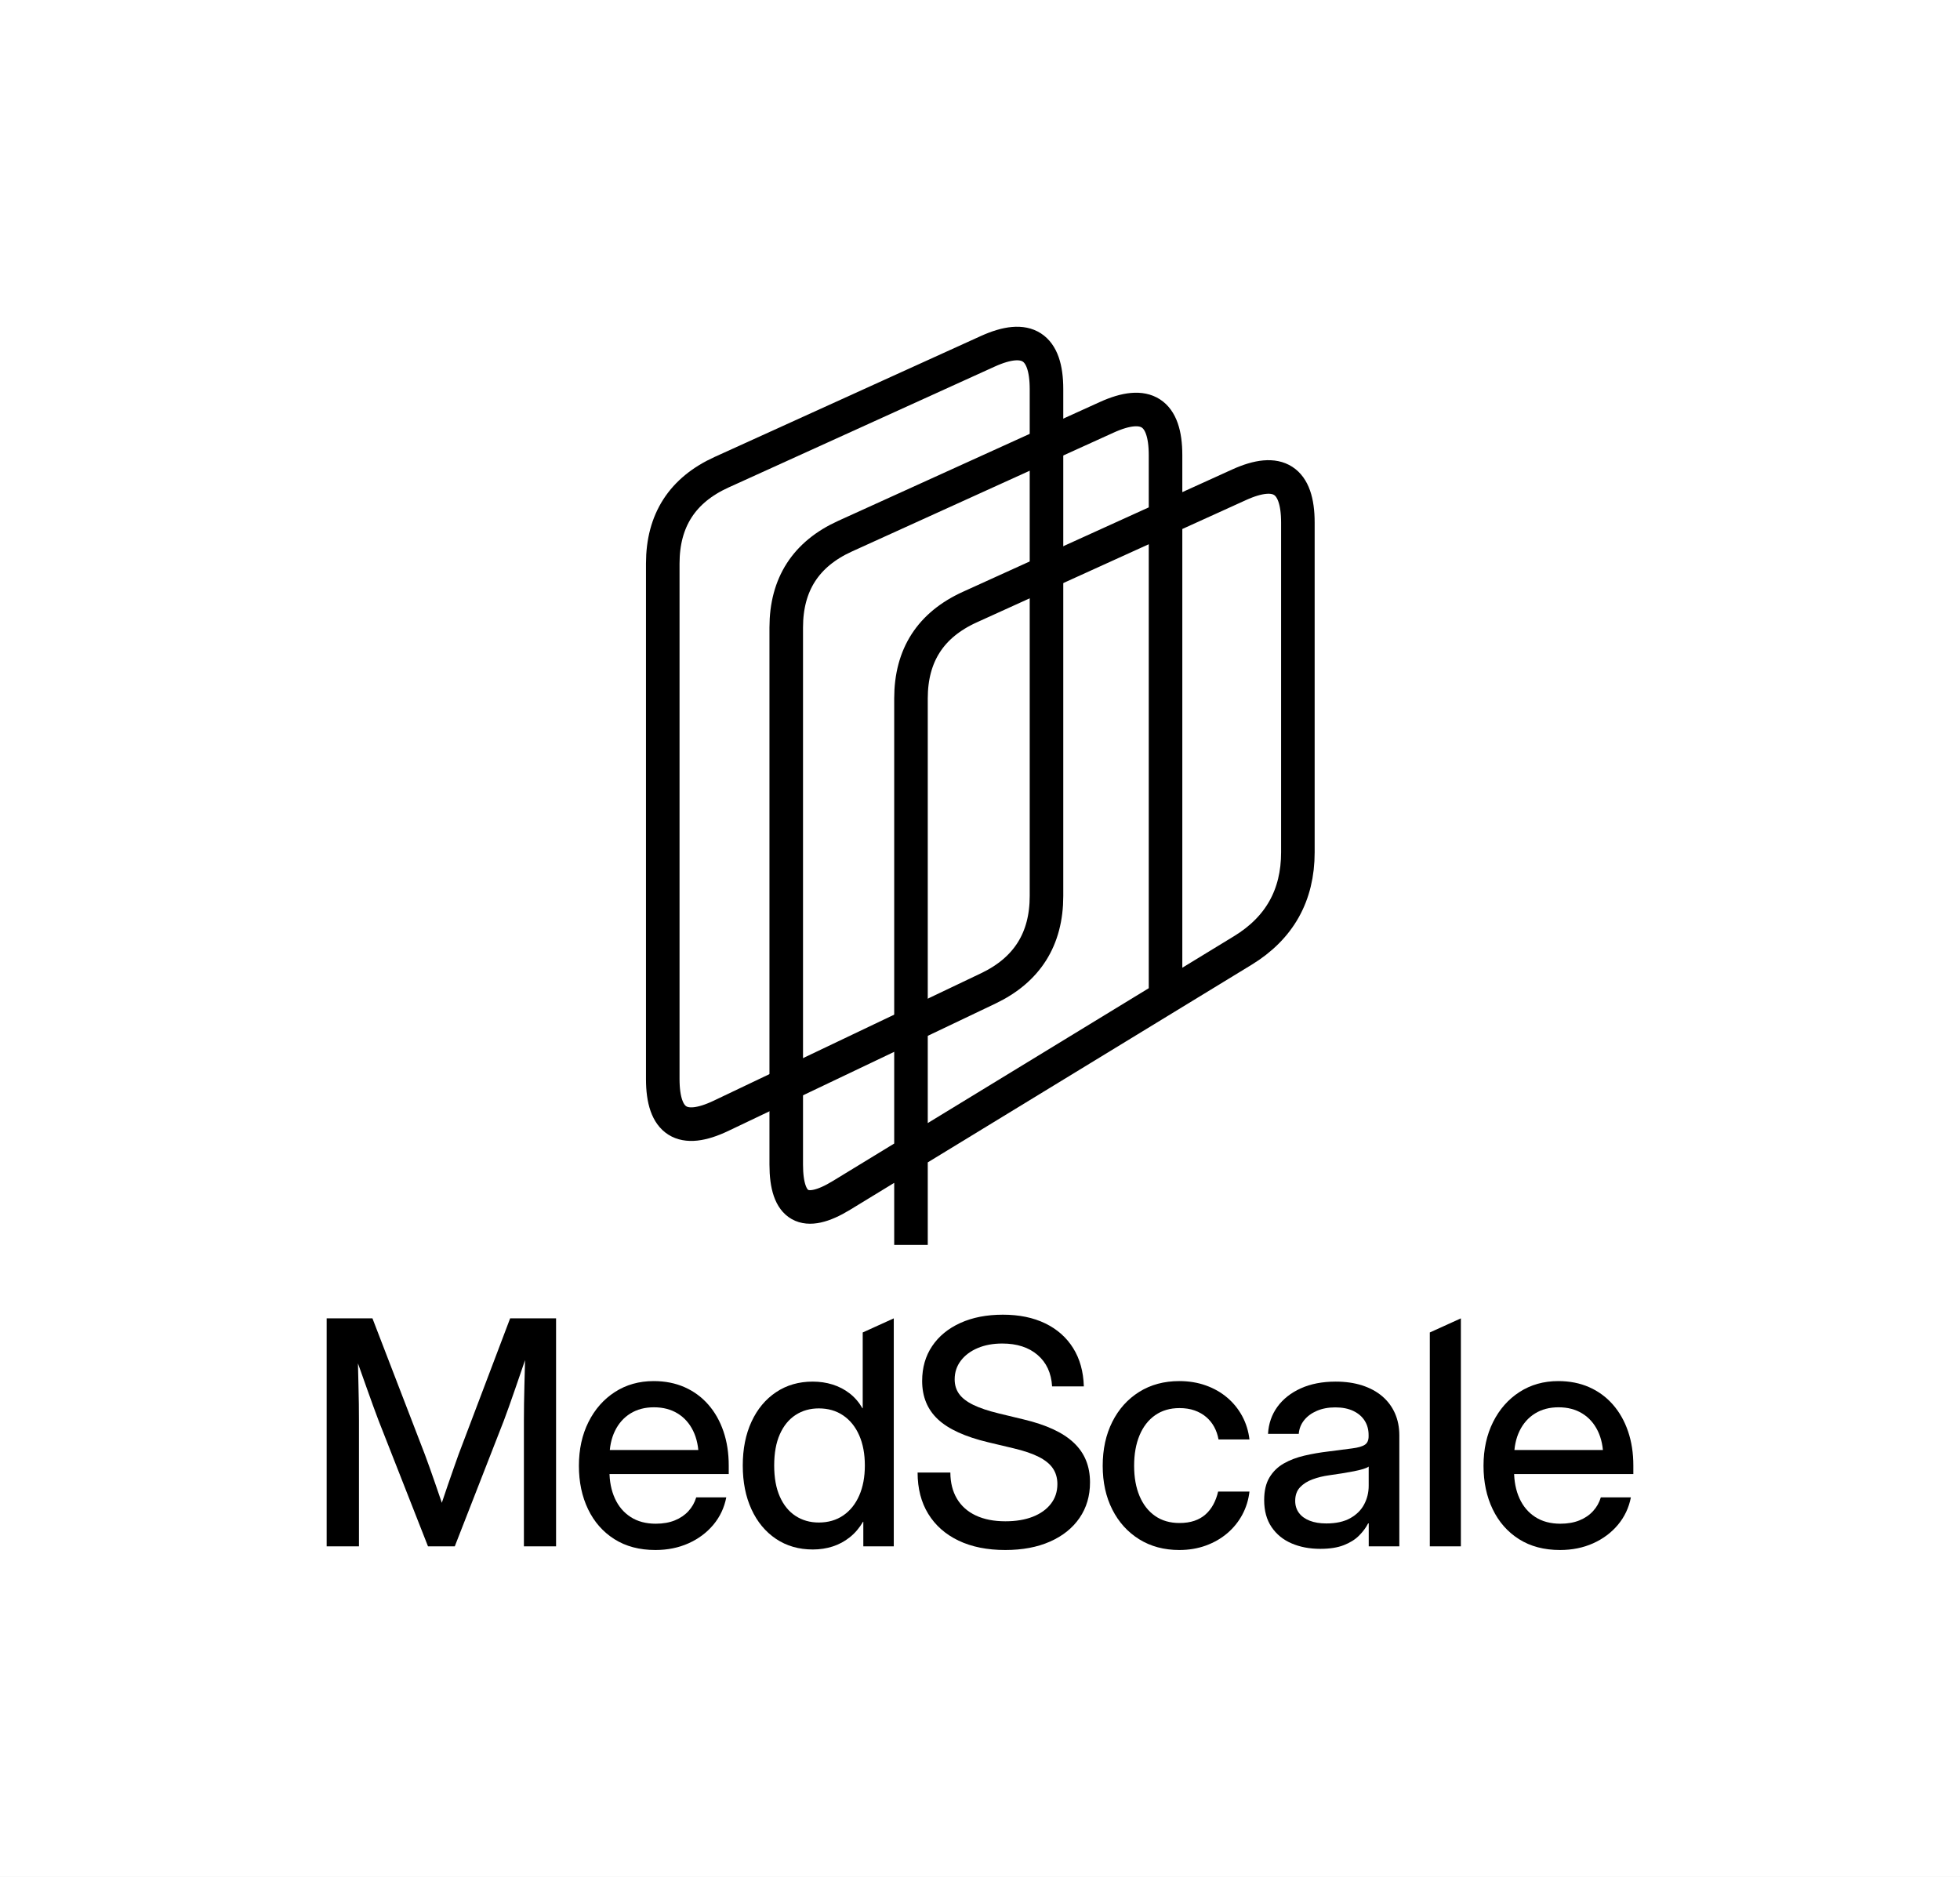
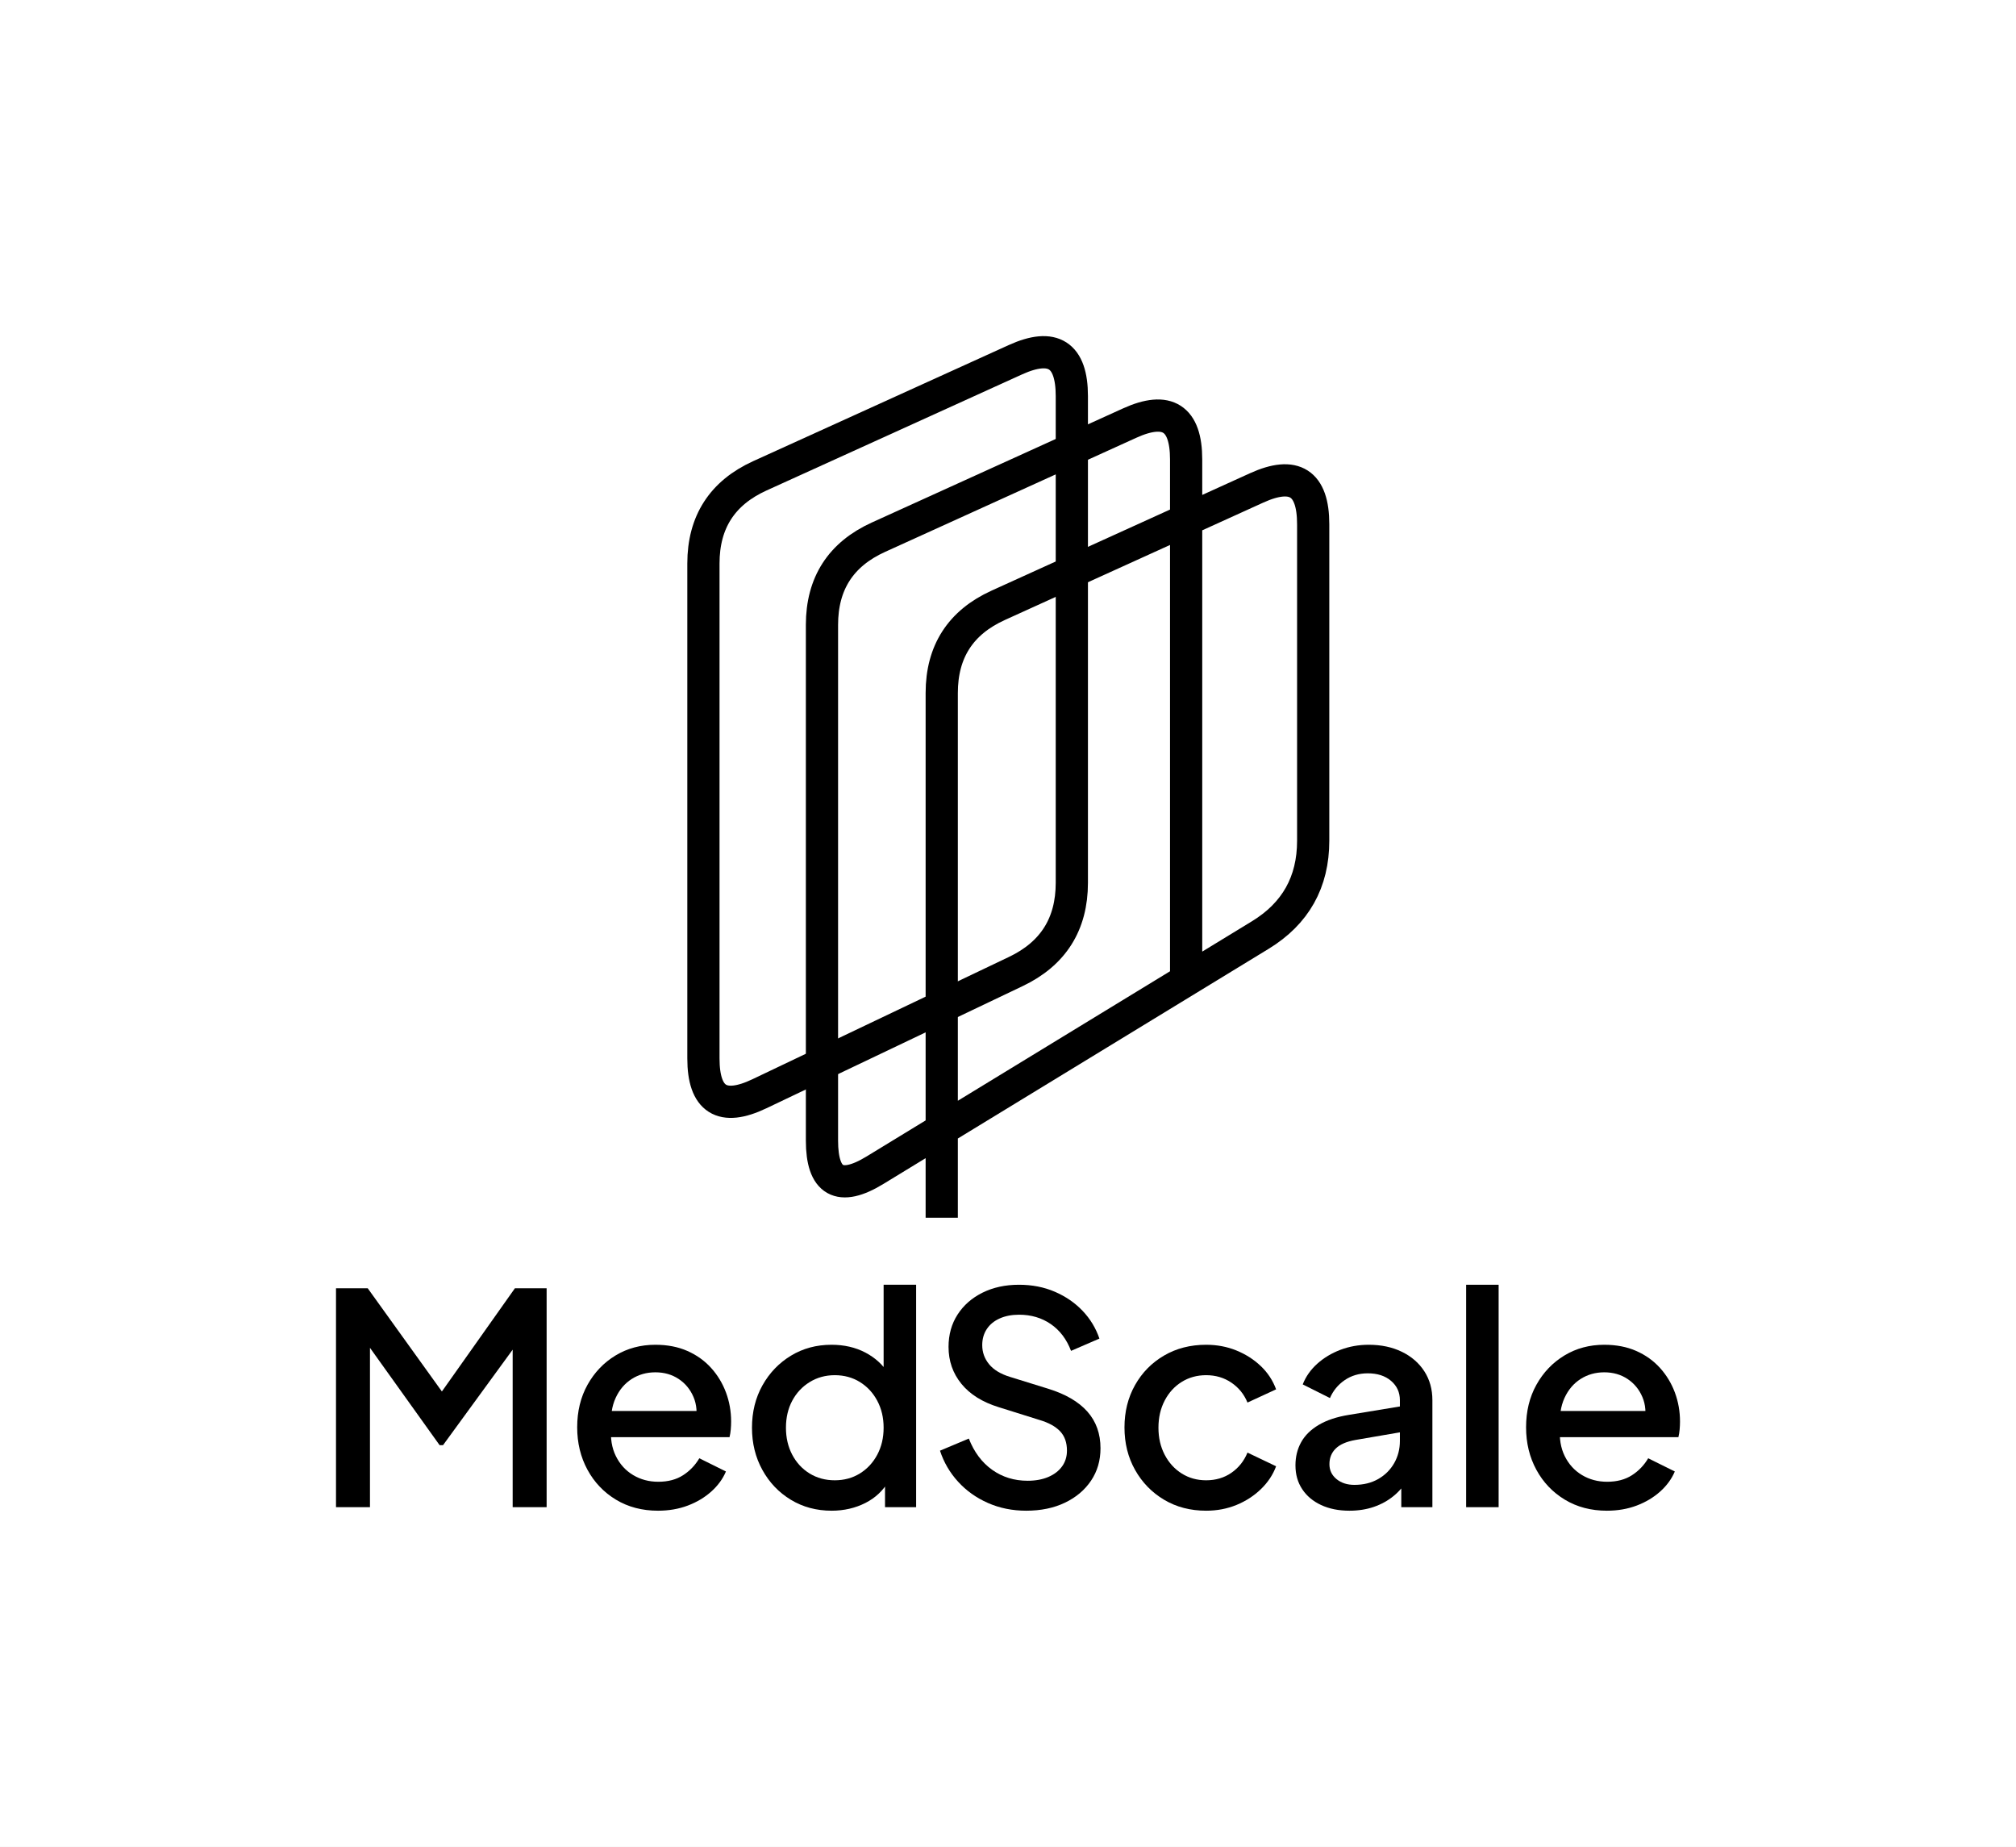
- <svg xmlns="http://www.w3.org/2000/svg" viewBox="0 0 1547.65 1481.79" role="img" aria-labelledby="title description">
-   <rect width="1547.65" height="1481.79" fill="#FFFFFF" />
-   <g id="medscale-frames" transform="translate(509.827 257.942) scale(1)" fill="none" stroke="#000000" stroke-width="26.5" stroke-linejoin="round" stroke-linecap="butt">
+ <svg xmlns="http://www.w3.org/2000/svg" viewBox="0 0 1658.05 1518.59" role="img" aria-labelledby="title description">
+   <rect width="1658.05" height="1518.59" fill="#FFFFFF" />
+   <g id="medscale-frames" transform="translate(565.027 276.342) scale(1)" fill="none" stroke="#000000" stroke-width="26.5" stroke-linejoin="round" stroke-linecap="butt">
    <path d="M13.5 390.5L13.5 187Q13.5 136 59.93 114.91L270.07 19.47Q316.5 -1.62 316.5 49.38L316.5 449.56Q316.5 500.56 270.46 522.51L59.54 623.05Q13.5 645 13.5 594Z" />
    <path d="M209.5 725L209.5 293.5Q209.5 242.5 255.93 221.41L468.57 124.83Q515 103.74 515 154.74L515 415Q515 466 471.46 492.56L154.54 685.94Q111 712.5 111 661.5L111 237.5Q111 186.5 157.43 165.41L364.07 71.56Q410.5 50.47 410.5 101.47L410.5 529.76" />
  </g>
-   <g id="medscale-wordmark" transform="translate(257.942 1038.043) scale(1)" fill="#000000">
-     <path d="M0 182.9V2.9H36.15L77.58 110.49Q79.22 114.84 81.48 121.2Q83.74 127.57 86.13 134.5Q88.52 141.42 90.63 147.63Q92.75 153.84 94.01 157.88H87.91Q89.17 153.84 91.23 147.63Q93.29 141.42 95.68 134.5Q98.06 127.57 100.31 121.2Q102.56 114.84 104.1 110.49L144.87 2.9H181.14V182.9H155.74V83.53Q155.74 77.68 155.84 70.59Q155.93 63.49 156.14 55.82Q156.35 48.15 156.54 40.34Q156.74 32.52 156.85 25.24H160.25Q157.3 33.97 154.38 42.49Q151.47 51.01 148.82 58.67Q146.17 66.33 143.92 72.65Q141.68 78.97 139.95 83.53L101.16 182.9H80.01L40.97 83.53Q39.24 78.97 36.93 72.65Q34.61 66.33 31.9 58.67Q29.19 51.01 26.16 42.49Q23.14 33.97 19.96 25.24H24.4Q24.61 32.52 24.75 40.34Q24.9 48.15 25.11 55.82Q25.31 63.49 25.41 70.59Q25.5 77.68 25.5 83.53V182.9Z" />
-     <path d="M259.6 185.8Q240.72 185.8 227.19 177.23Q213.66 168.66 206.41 153.61Q199.17 138.56 199.17 119.32Q199.17 99.85 206.72 84.76Q214.26 69.67 227.59 61.05Q240.93 52.43 258.22 52.43Q271.72 52.43 282.63 57.25Q293.54 62.08 301.34 70.99Q309.14 79.9 313.31 92.12Q317.48 104.34 317.48 119.13V125.85H210.53V106.86H304.49L293.74 112.81Q293.74 100.67 289.39 91.76Q285.05 82.85 277.13 77.99Q269.21 73.12 258.41 73.12Q247.74 73.12 239.86 77.99Q231.99 82.85 227.64 91.76Q223.29 100.67 223.29 112.81V123.33Q223.29 135.61 227.56 145.03Q231.83 154.45 240.02 159.74Q248.2 165.04 259.88 165.04Q268.38 165.04 274.88 162.42Q281.37 159.79 285.67 155.09Q289.96 150.4 291.81 144.22H315.55Q313.15 156.54 305.31 165.9Q297.47 175.25 285.69 180.53Q273.91 185.8 259.6 185.8Z" />
-     <path d="M383.85 185.39Q367.29 185.39 354.8 177.01Q342.31 168.63 335.44 153.69Q328.56 138.75 328.56 119.08Q328.56 99.41 335.46 84.48Q342.37 69.55 354.84 61.2Q367.32 52.84 383.78 52.84Q392.12 52.84 399.52 55.16Q406.92 57.49 412.94 62.14Q418.95 66.79 423.04 73.86H423.27V14.04L447.8 2.9V182.9H423.75V163.5H423.52Q419.18 170.89 413.06 175.75Q406.94 180.62 399.58 183Q392.21 185.39 383.85 185.39ZM388.61 164.1Q399.7 164.1 407.88 158.52Q416.06 152.94 420.51 142.8Q424.96 132.66 424.96 119.08Q424.96 105.4 420.51 95.27Q416.06 85.15 407.88 79.57Q399.7 73.99 388.61 73.99Q378.26 73.99 370.3 79.16Q362.34 84.32 357.86 94.34Q353.37 104.37 353.37 119.08Q353.37 133.69 357.86 143.73Q362.34 153.77 370.3 158.93Q378.26 164.1 388.61 164.1Z" />
-     <path d="M535.86 185.8Q514.49 185.8 498.97 178.4Q483.46 170.99 475.03 157.28Q466.61 143.57 466.61 124.63H492.48Q492.53 136.64 497.68 145.3Q502.83 153.96 512.58 158.55Q522.34 163.13 535.95 163.13Q548.37 163.13 557.55 159.54Q566.72 155.94 571.85 149.33Q576.99 142.71 576.99 133.76Q576.99 126.72 573.53 121.5Q570.08 116.27 562.47 112.36Q554.86 108.44 542.24 105.47L522.39 100.75Q495.06 94.24 482.63 82.59Q470.2 70.94 470.2 52.33Q470.2 36.52 478.11 24.79Q486.01 13.05 500.39 6.52Q514.77 0 533.95 0Q553.21 0 567.38 6.87Q581.55 13.74 589.46 26.42Q597.37 39.11 597.87 56.61H572.81Q571.87 40.78 561.33 31.77Q550.8 22.77 533.47 22.77Q522.53 22.77 514.04 26.36Q505.56 29.96 500.72 36.35Q495.88 42.74 495.88 51.05Q495.88 57.68 499.38 62.56Q502.88 67.44 510.52 71.18Q518.15 74.91 530.66 77.95L550.22 82.67Q563.72 85.88 573.6 90.45Q583.49 95.03 589.94 101.12Q596.4 107.21 599.57 115Q602.75 122.78 602.75 132.4Q602.75 148.45 594.47 160.49Q586.2 172.53 571.16 179.16Q556.13 185.8 535.86 185.8Z" />
-     <path d="M673.25 185.8Q655.21 185.8 641.57 177.31Q627.94 168.82 620.35 153.83Q612.77 138.84 612.77 119.32Q612.77 99.7 620.35 84.61Q627.94 69.51 641.57 60.97Q655.21 52.43 673.25 52.43Q684.57 52.43 694.18 55.86Q703.79 59.28 711.08 65.47Q718.37 71.66 722.91 80.06Q727.45 88.46 728.66 98.52H704.23Q703.24 93.05 700.77 88.53Q698.29 84.01 694.39 80.72Q690.48 77.42 685.26 75.58Q680.05 73.75 673.39 73.75Q662.23 73.75 654.18 79.37Q646.14 84.99 641.86 95.24Q637.58 105.49 637.58 119.32Q637.58 133.03 641.86 143.19Q646.14 153.34 654.14 158.91Q662.14 164.48 673.39 164.48Q680.05 164.48 685.16 162.74Q690.27 161 693.97 157.7Q697.67 154.41 700.15 149.82Q702.62 145.23 703.92 139.64H728.66Q727.52 149.5 723.01 157.9Q718.49 166.31 711.14 172.57Q703.79 178.82 694.15 182.31Q684.52 185.8 673.25 185.8Z" />
-     <path d="M784.59 184.88Q771.89 184.88 761.9 180.57Q751.9 176.26 746.09 167.66Q740.27 159.07 740.27 146.38Q740.27 135.42 744.48 128.46Q748.69 121.5 755.81 117.45Q762.93 113.4 772.02 111.29Q781.12 109.17 790.77 108.03Q802.83 106.48 809.81 105.57Q816.79 104.67 819.76 102.7Q822.73 100.73 822.73 96.09V94.99Q822.73 88.59 819.62 83.69Q816.52 78.79 810.63 75.99Q804.74 73.19 796.44 73.19Q788.21 73.19 781.88 75.92Q775.54 78.64 771.79 83.36Q768.05 88.07 767.57 94.09H743.31Q743.99 81.98 750.72 72.72Q757.45 63.46 769.21 58.15Q780.98 52.84 796.72 52.84Q808.36 52.84 817.69 55.85Q827.02 58.87 833.55 64.46Q840.08 70.05 843.54 77.88Q846.99 85.7 846.99 95.34V182.9H822.83V164.81H822.35Q819.77 169.84 815.17 174.45Q810.56 179.07 803.13 181.98Q795.7 184.88 784.59 184.88ZM789.33 164.83Q800.84 164.83 808.26 160.67Q815.69 156.5 819.24 149.74Q822.8 142.98 822.8 135.03V119.92Q821.5 120.94 818.47 121.85Q815.45 122.76 811.13 123.62Q806.82 124.47 801.82 125.27Q796.82 126.08 791.68 126.78Q784.66 127.73 778.51 129.99Q772.36 132.25 768.57 136.29Q764.77 140.33 764.77 147Q764.77 152.54 767.77 156.55Q770.77 160.56 776.29 162.7Q781.81 164.83 789.33 164.83Z" />
-     <path d="M895.59 2.9V182.9H871.06V14.04Z" />
-     <path d="M973.89 185.8Q955.01 185.8 941.48 177.23Q927.95 168.66 920.71 153.61Q913.47 138.56 913.47 119.32Q913.47 99.85 921.01 84.76Q928.55 69.67 941.89 61.05Q955.22 52.43 972.51 52.43Q986.01 52.43 996.92 57.25Q1007.83 62.08 1015.63 70.99Q1023.43 79.9 1027.6 92.12Q1031.77 104.34 1031.77 119.13V125.85H924.82V106.86H1018.78L1008.03 112.81Q1008.03 100.67 1003.69 91.76Q999.34 82.85 991.42 77.99Q983.5 73.12 972.71 73.12Q962.03 73.12 954.15 77.99Q946.28 82.85 941.93 91.76Q937.59 100.67 937.59 112.81V123.33Q937.59 135.61 941.86 145.03Q946.13 154.45 954.31 159.74Q962.5 165.04 974.17 165.04Q982.68 165.04 989.17 162.42Q995.67 159.79 999.96 155.09Q1004.26 150.4 1006.1 144.22H1029.84Q1027.44 156.54 1019.6 165.9Q1011.77 175.25 999.99 180.53Q988.21 185.8 973.89 185.8Z" />
+   <g id="medscale-wordmark" transform="translate(276.342 1056.442) scale(1)" fill="#000000">
+     <path d="M0 182.9V2.9H26.09L93.63 96.86H80.65L147.14 2.9H173.23V182.9H145.3V36.22L155.71 39.1L88.02 131.92H85.22L18.8 39.1L27.94 36.22V182.9Z" />
+     <path d="M264.81 185.8Q245.31 185.8 230.29 176.75Q215.28 167.7 206.82 152.12Q198.36 136.55 198.36 117.21Q198.36 97.52 206.86 82.25Q215.37 66.97 229.9 58.16Q244.44 49.35 262.65 49.35Q277.47 49.35 288.98 54.43Q300.49 59.51 308.5 68.38Q316.52 77.26 320.74 88.6Q324.97 99.94 324.97 112.57Q324.97 115.67 324.67 119.04Q324.37 122.4 323.66 125.31H219.26V103.81H308.45L295.73 113.58Q298.02 101.67 294.03 92.31Q290.04 82.94 281.81 77.47Q273.58 72 262.65 72Q251.83 72 243.23 77.48Q234.62 82.96 229.97 93.1Q225.32 103.25 226.3 117.45Q225.2 130.84 230.16 140.89Q235.12 150.93 244.32 156.46Q253.52 162 265.04 162Q277.12 162 285.46 156.61Q293.8 151.22 298.81 142.68L320.7 153.54Q316.84 162.69 308.69 170.01Q300.55 177.32 289.38 181.56Q278.21 185.8 264.81 185.8Z" />
+     <path d="M407.63 185.8Q388.93 185.8 374.09 176.81Q359.25 167.82 350.69 152.3Q342.12 136.79 342.12 117.57Q342.12 98.12 350.74 82.72Q359.37 67.33 374.14 58.34Q388.92 49.35 407.51 49.35Q423.15 49.35 435.34 55.74Q447.52 62.12 454.55 73.3L450.39 79.41V0H477.12V182.9H451.54V156.2L454.67 161.15Q447.9 173.1 435.36 179.45Q422.81 185.8 407.63 185.8ZM410.2 160.79Q421.76 160.79 430.83 155.19Q439.91 149.58 445.15 139.78Q450.39 129.98 450.39 117.57Q450.39 105.17 445.15 95.37Q439.91 85.57 430.83 79.96Q421.76 74.36 410.2 74.36Q398.77 74.36 389.59 80.02Q380.4 85.68 375.23 95.36Q370.06 105.04 370.06 117.57Q370.06 129.98 375.23 139.78Q380.4 149.58 389.52 155.19Q398.65 160.79 410.2 160.79Z" />
+     <path d="M567.66 185.8Q550.62 185.8 536.21 179.45Q521.79 173.1 511.61 161.93Q501.43 150.77 496.75 136.44L520.46 126.48Q526.97 143.12 539.63 152.15Q552.29 161.17 568.81 161.17Q578.57 161.17 585.84 158.06Q593.11 154.95 597.14 149.39Q601.17 143.83 601.17 136.38Q601.17 126.42 595.53 120.49Q589.89 114.56 578.88 111.27L545.13 100.69Q524.89 94.44 514.34 81.45Q503.78 68.46 503.78 51.1Q503.78 36.04 511.19 24.53Q518.6 13.02 531.72 6.51Q544.84 0 561.68 0Q577.87 0 591.19 5.75Q604.52 11.49 613.98 21.39Q623.43 31.28 627.87 44.27L604.53 54.36Q599.08 40.02 587.85 32.32Q576.63 24.63 561.81 24.63Q552.79 24.63 545.92 27.68Q539.04 30.73 535.26 36.4Q531.49 42.08 531.49 49.65Q531.49 58.47 537.12 65.34Q542.75 72.21 554.26 75.75L585.64 85.47Q607.13 92.1 617.95 104.28Q628.76 116.46 628.76 134.46Q628.76 149.53 620.99 161.09Q613.22 172.66 599.48 179.23Q585.74 185.8 567.66 185.8Z" />
+     <path d="M715.63 185.8Q696.2 185.8 681.07 176.8Q665.95 167.8 657.21 152.29Q648.48 136.78 648.48 117.33Q648.48 97.89 657.16 82.5Q665.83 67.1 681.02 58.23Q696.2 49.35 715.63 49.35Q728.98 49.35 740.52 54.04Q752.07 58.74 760.63 66.91Q769.19 75.08 773.18 86.01L749.64 96.87Q745.5 86.71 736.45 80.53Q727.41 74.36 715.63 74.36Q704.43 74.36 695.54 79.9Q686.65 85.44 681.54 95.24Q676.42 105.04 676.42 117.57Q676.42 129.98 681.54 139.78Q686.65 149.58 695.54 155.19Q704.43 160.79 715.63 160.79Q727.52 160.79 736.44 154.61Q745.37 148.43 749.64 138.02L773.18 149.26Q769.31 159.71 760.75 168Q752.19 176.3 740.64 181.05Q729.09 185.8 715.63 185.8Z" />
+     <path d="M833.47 185.8Q820.23 185.8 810.22 181.14Q800.21 176.49 794.66 168.1Q789.1 159.72 789.1 148.51Q789.1 137.91 793.79 129.46Q798.49 121 808.3 115.21Q818.11 109.41 833.06 106.99L878.86 99.45V120.7L838.44 127.63Q827.41 129.59 822.22 134.68Q817.04 139.77 817.04 147.56Q817.04 154.99 822.83 159.77Q828.63 164.55 837.55 164.55Q848.77 164.55 857.19 159.73Q865.6 154.91 870.3 146.68Q874.99 138.46 874.99 128.45V94.9Q874.99 85.26 867.74 79.04Q860.49 72.83 848.57 72.83Q837.76 72.83 829.57 78.46Q821.37 84.09 817.48 93.17L795.09 81.94Q798.83 72.34 806.96 65.01Q815.1 57.67 826.06 53.51Q837.01 49.35 849.37 49.35Q864.77 49.35 876.63 55.14Q888.48 60.92 895.1 71.17Q901.72 81.41 901.72 94.9V182.9H876.14V159.23L881.44 159.93Q876.91 167.87 869.84 173.68Q862.77 179.48 853.63 182.64Q844.48 185.8 833.47 185.8Z" />
+     <path d="M929.48 182.9V0H956.2V182.9Z" />
+     <path d="M1045.21 185.8Q1025.72 185.8 1010.7 176.75Q995.68 167.7 987.22 152.12Q978.77 136.55 978.77 117.21Q978.77 97.52 987.27 82.25Q995.77 66.97 1010.3 58.16Q1024.84 49.35 1043.05 49.35Q1057.87 49.35 1069.38 54.43Q1080.89 59.51 1088.91 68.38Q1096.92 77.26 1101.15 88.6Q1105.37 99.94 1105.37 112.57Q1105.37 115.67 1105.07 119.04Q1104.77 122.4 1104.06 125.31H999.66V103.81H1088.85L1076.13 113.58Q1078.42 101.67 1074.43 92.31Q1070.44 82.94 1062.21 77.47Q1053.98 72 1043.05 72Q1032.23 72 1023.63 77.48Q1015.02 82.96 1010.37 93.1Q1005.72 103.25 1006.7 117.45Q1005.61 130.84 1010.56 140.89Q1015.52 150.93 1024.72 156.46Q1033.92 162 1045.44 162Q1057.52 162 1065.86 156.61Q1074.21 151.22 1079.21 142.68L1101.1 153.54Q1097.24 162.69 1089.09 170.01Q1080.95 177.32 1069.78 181.56Q1058.62 185.8 1045.21 185.8Z" />
  </g>
</svg>
